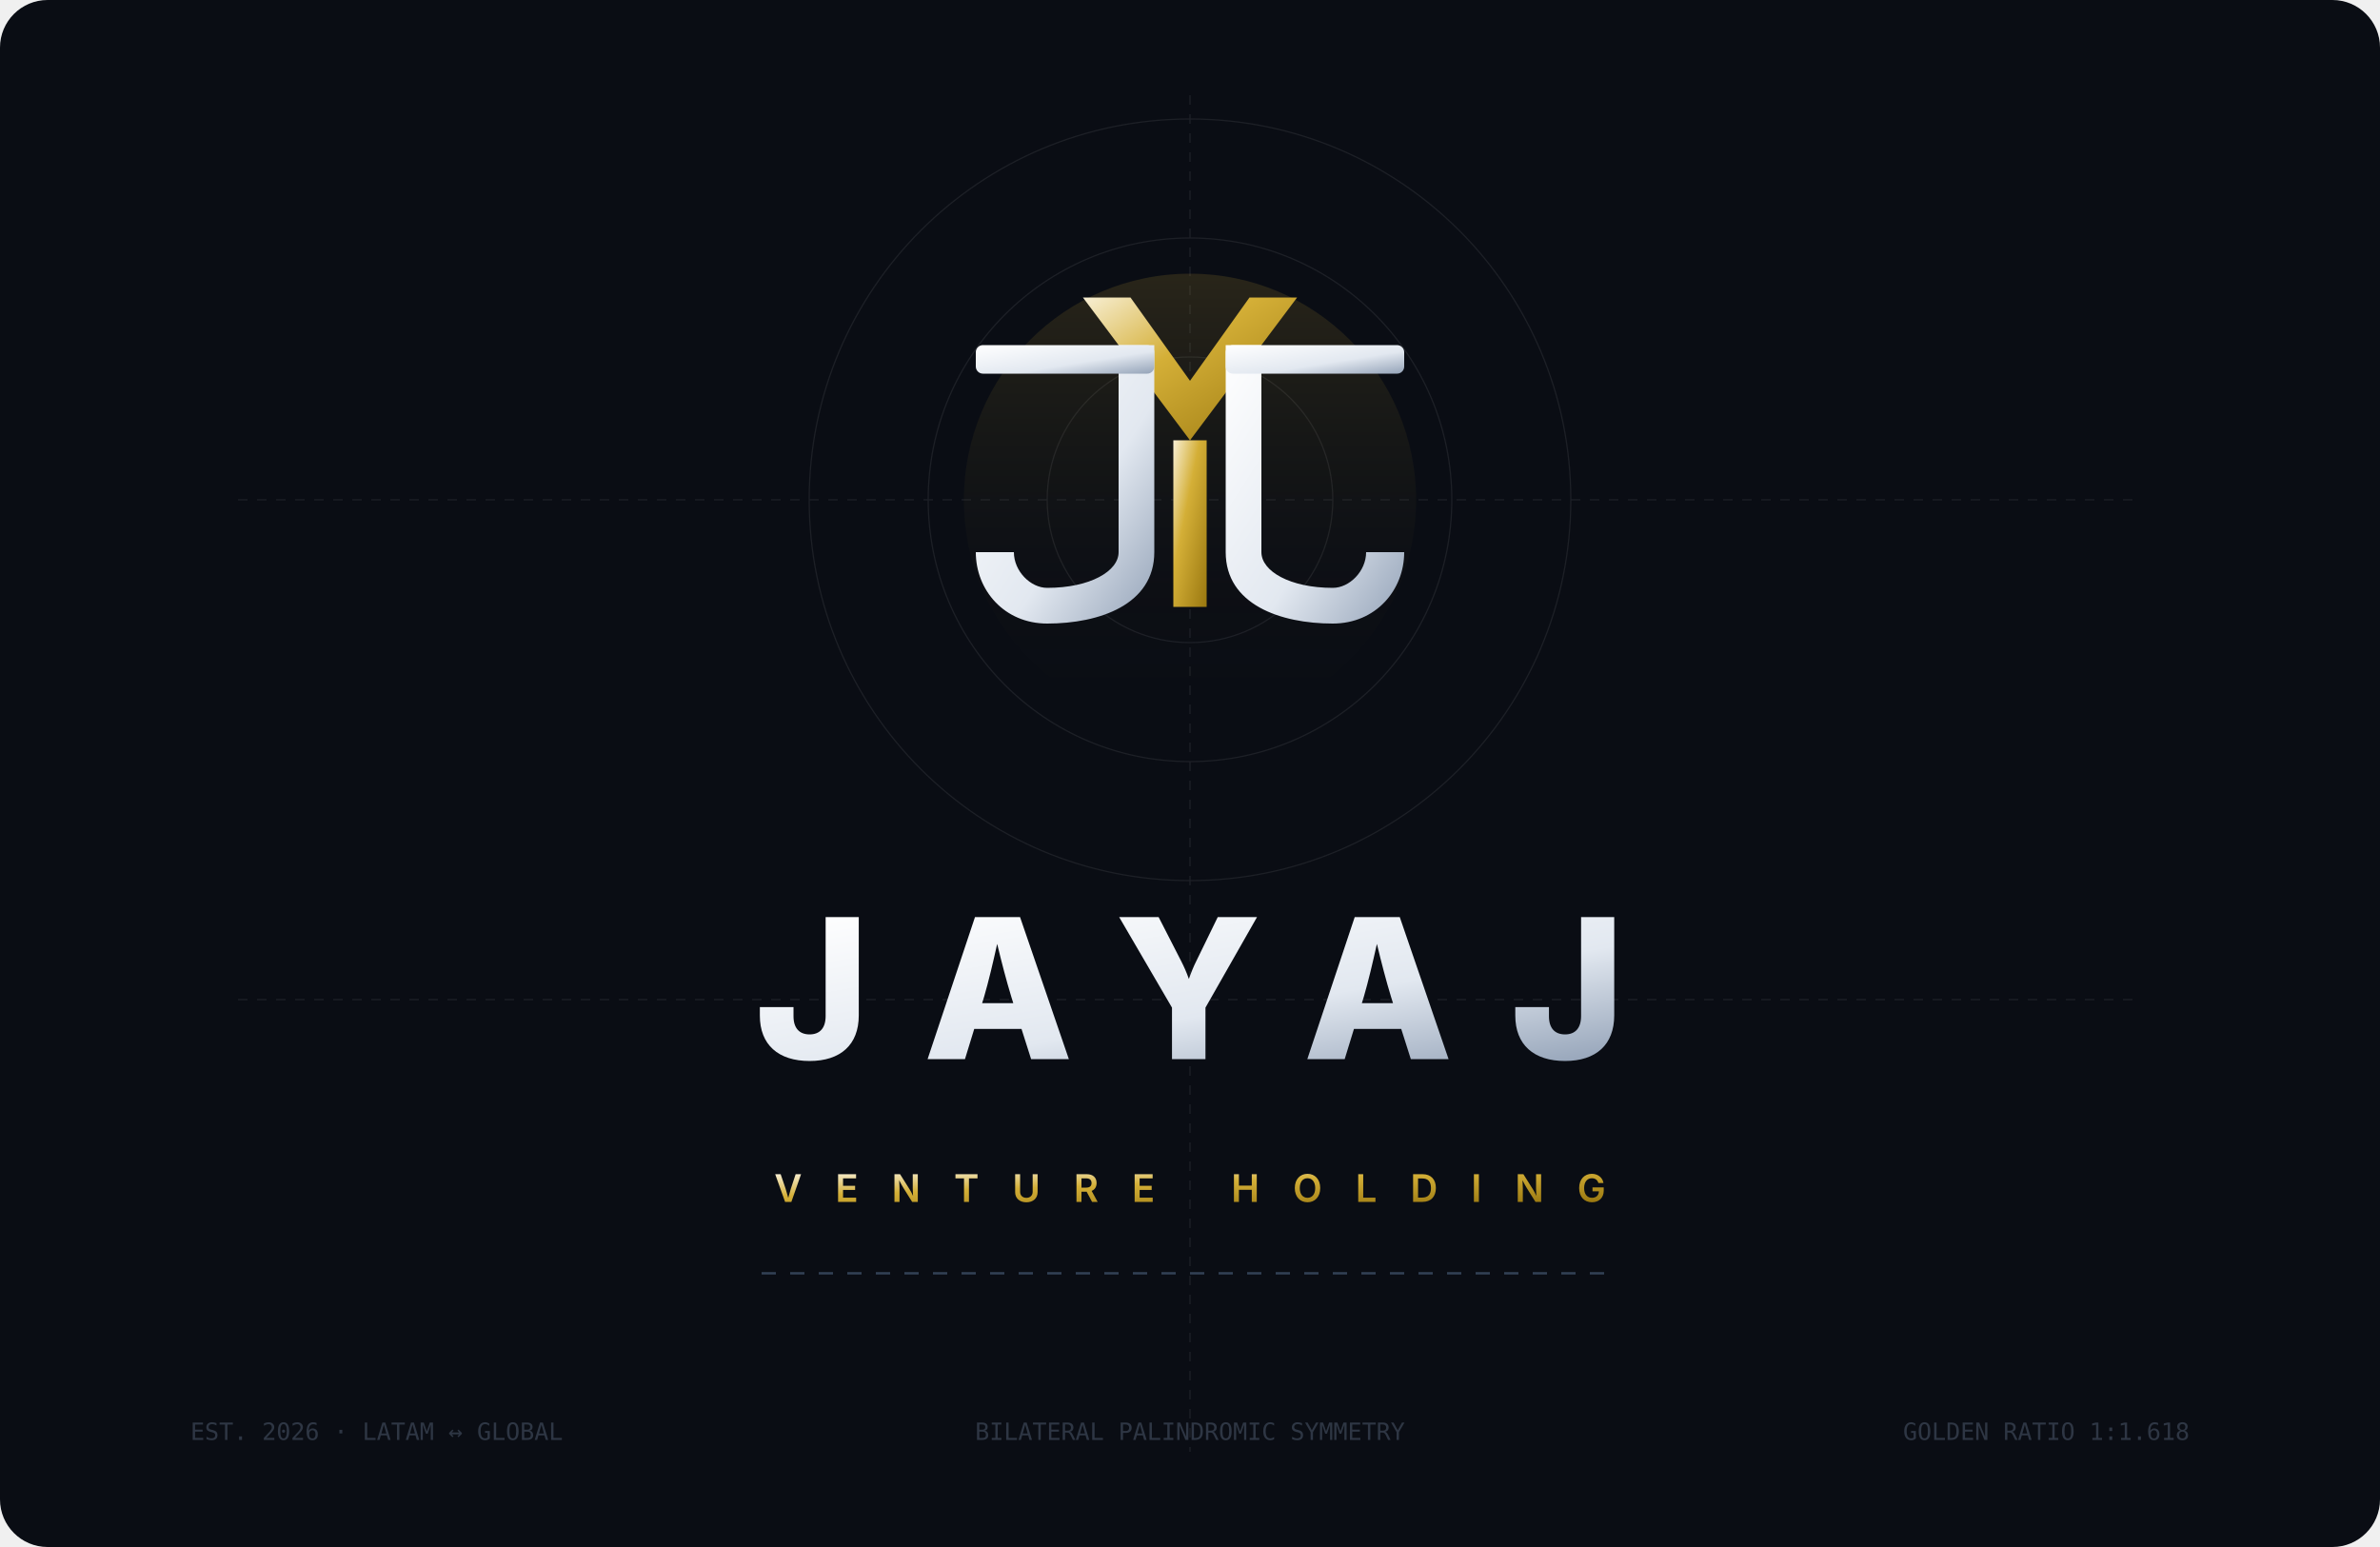
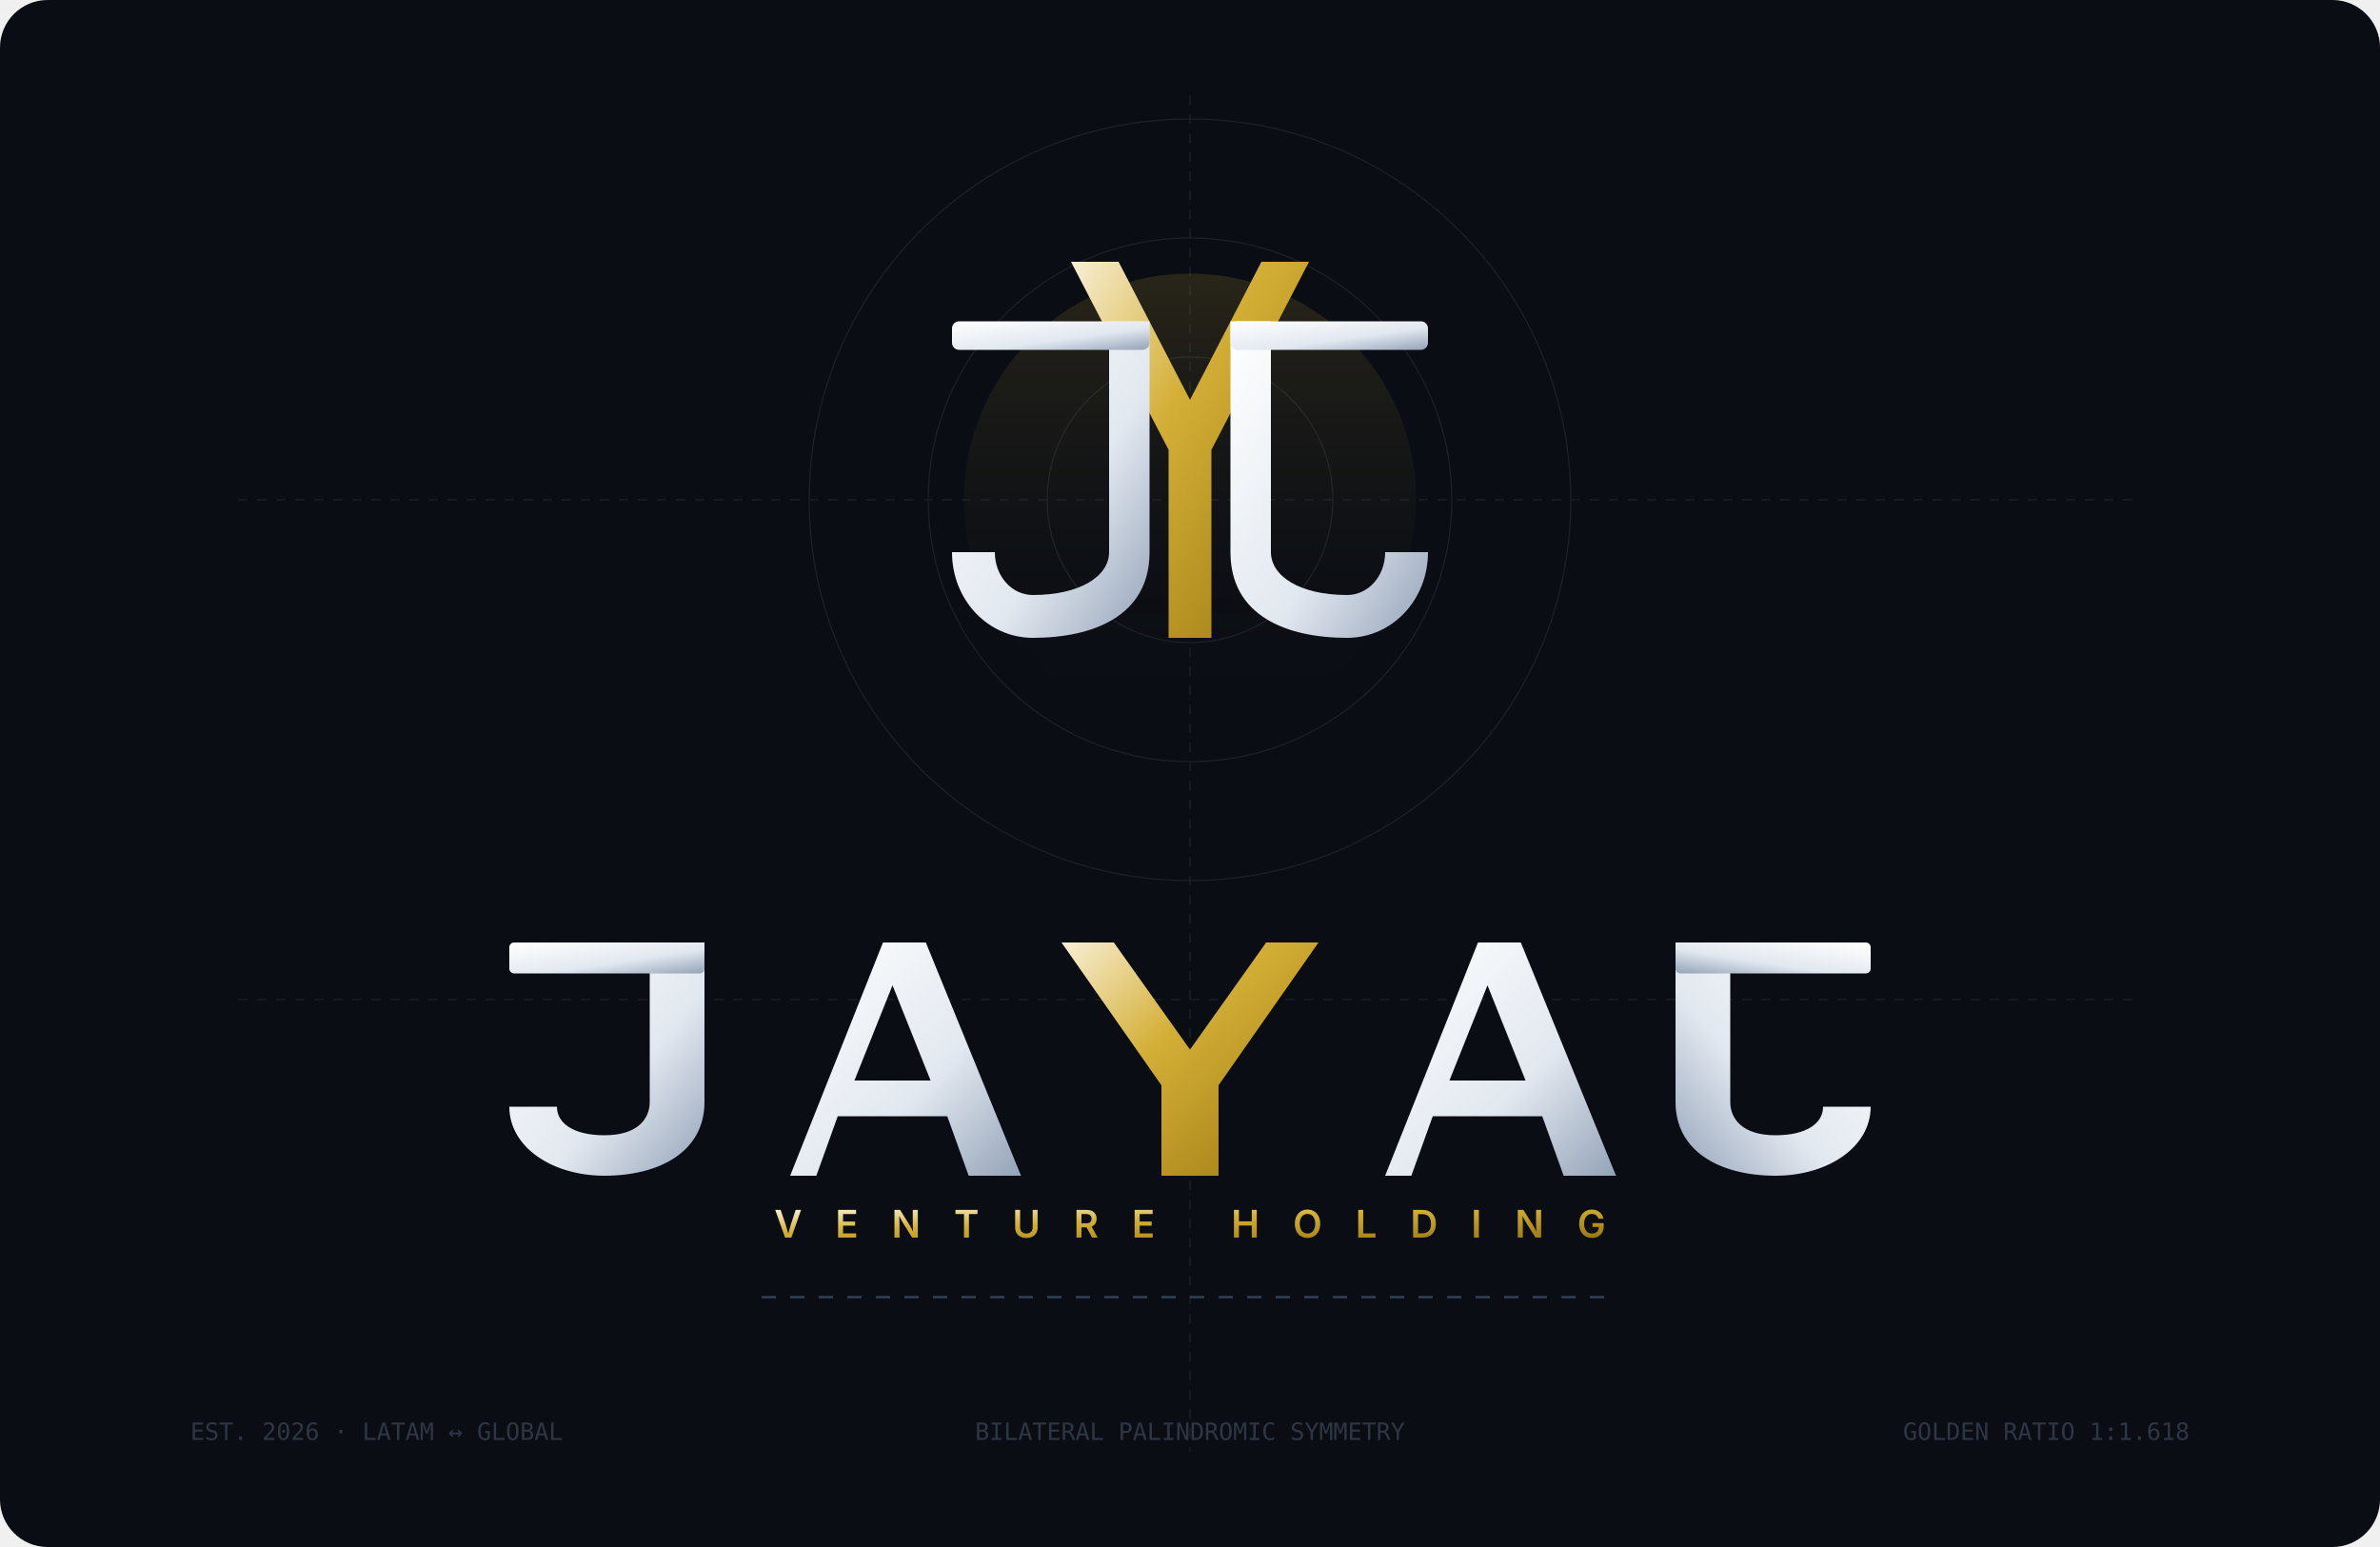
<svg xmlns="http://www.w3.org/2000/svg" viewBox="0 0 1000 650" width="100%" height="100%">
  <defs>
    <linearGradient id="jayajGold" x1="0%" y1="0%" x2="100%" y2="100%">
      <stop offset="0%" stop-color="#F8EFD4" />
      <stop offset="40%" stop-color="#D4AF37" />
      <stop offset="100%" stop-color="#9A7810" />
    </linearGradient>
    <linearGradient id="jayajPlatinum" x1="0%" y1="0%" x2="100%" y2="100%">
      <stop offset="0%" stop-color="#FFFFFF" />
      <stop offset="60%" stop-color="#E2E8F0" />
      <stop offset="100%" stop-color="#94A3B8" />
    </linearGradient>
    <linearGradient id="glowEffect" x1="0%" y1="0%" x2="0%" y2="100%">
      <stop offset="0%" stop-color="#D4AF37" stop-opacity="0.15" />
      <stop offset="100%" stop-color="#0A0D14" stop-opacity="0" />
    </linearGradient>
  </defs>
  <rect width="1000" height="650" fill="#0A0D14" rx="20" />
  <g opacity="0.08" stroke="#FFFFFF" stroke-width="0.5">
    <line x1="500" y1="40" x2="500" y2="610" stroke-dasharray="4 4" />
    <line x1="100" y1="210" x2="900" y2="210" stroke-dasharray="4 4" />
    <line x1="100" y1="420" x2="900" y2="420" stroke-dasharray="4 4" />
    <circle cx="500" cy="210" r="160" fill="none" />
    <circle cx="500" cy="210" r="110" fill="none" />
    <circle cx="500" cy="210" r="60" fill="none" />
  </g>
  <g transform="translate(500, 210)">
    <circle cx="0" cy="0" r="95" fill="url(#glowEffect)" />
-     <path d="M -45,-85 L 0,-25 L 45,-85 L 25,-85 L 0,-50 L -25,-85 Z" fill="url(#jayajGold)" />
-     <path d="M -7,-25 L 7,-25 L 7,45 L -7,45 Z" fill="url(#jayajGold)" />
-     <path d="M -30,-65 L -15,-65 L -15,22 C -15,44 -38,52 -60,52 C -78,52 -90,38 -90,22 L -74,22 C -74,30 -67,37 -60,37 C -42,37 -30,30 -30,22 Z" fill="url(#jayajPlatinum)" />
-     <rect x="-90" y="-65" width="75" height="12" rx="3" fill="url(#jayajPlatinum)" />
-     <path d="M 30,-65 L 15,-65 L 15,22 C 15,44 38,52 60,52 C 78,52 90,38 90,22 L 74,22 C 74,30 67,37 60,37 C 42,37 30,30 30,22 Z" fill="url(#jayajPlatinum)" />
-     <rect x="15" y="-65" width="75" height="12" rx="3" fill="url(#jayajPlatinum)" />
+     <path d="M -50,-100 L -9,-21 L -9,58 L 9,58 L 9,-21 L 50,-100 L 30,-100 L 0,-42 L -30,-100 Z" fill="url(#jayajGold)" />
+     <path d="M -34,-75 L -17,-75 L -17,22 C -17,49 -41,58 -66,58 C -85,58 -100,42 -100,22 L -82,22 C -82,32 -75,40 -66,40 C -46,40 -34,32 -34,22 Z" fill="url(#jayajPlatinum)" />
+     <rect x="-100" y="-75" width="83" height="12" rx="3" fill="url(#jayajPlatinum)" />
+     <path d="M 34,-75 L 17,-75 L 17,22 C 17,49 41,58 66,58 C 85,58 100,42 100,22 L 82,22 C 82,32 75,40 66,40 C 46,40 34,32 34,22 Z" fill="url(#jayajPlatinum)" />
+     <rect x="17" y="-75" width="83" height="12" rx="3" fill="url(#jayajPlatinum)" />
  </g>
-   <text x="500" y="445" text-anchor="middle" font-family="'Inter', 'Montserrat', -apple-system, sans-serif" font-size="82" font-weight="800" letter-spacing="24" fill="url(#jayajPlatinum)">
-     JAYAJ
-   </text>
-   <text x="500" y="505" text-anchor="middle" font-family="'JetBrains Mono', 'SF Pro Text', monospace" font-size="16" font-weight="600" letter-spacing="14" fill="url(#jayajGold)">
+   <g transform="translate(500, 445)">
+     <g transform="translate(-250, 0)">
+       <path d="M 23,-49 L 46,-49 L 46,18 C 46,39 27,49 4,49 C -18,49 -36,37 -36,20 L -16,20 C -16,27 -9,32 4,32 C 18,32 23,25 23,18 Z" fill="url(#jayajPlatinum)" />
+       <rect x="-36" y="-49" width="82" height="13" rx="2" fill="url(#jayajPlatinum)" />
+     </g>
+     <g transform="translate(-125, 0)">
+       <path d="M -43,49 L -4,-49 L 14,-49 L 54,49 L 32,49 L 23,24 L -23,24 L -32,49 Z M -16,9 L 16,9 L 0,-31 Z" fill="url(#jayajPlatinum)" />
+     </g>
+     <g transform="translate(0, 0)">
+       <path d="M -32,-49 L 0,-4 L 32,-49 L 54,-49 L 12,11 L 12,49 L -12,49 L -12,11 L -54,-49 Z" fill="url(#jayajGold)" />
+     </g>
+     <g transform="translate(125, 0)">
+       <path d="M -43,49 L -4,-49 L 14,-49 L 54,49 L 32,49 L 23,24 L -23,24 L -32,49 Z M -16,9 L 16,9 L 0,-31 Z" fill="url(#jayajPlatinum)" />
+     </g>
+     <g transform="translate(250, 0) scale(-1, 1)">
+       <path d="M 23,-49 L 46,-49 L 46,18 C 46,39 27,49 4,49 C -18,49 -36,37 -36,20 L -16,20 C -16,27 -9,32 4,32 C 18,32 23,25 23,18 Z" fill="url(#jayajPlatinum)" />
+       <rect x="-36" y="-49" width="82" height="13" rx="2" fill="url(#jayajPlatinum)" />
+     </g>
+   </g>
+   <text x="500" y="520" text-anchor="middle" font-family="'JetBrains Mono', 'SF Pro Text', monospace" font-size="16" font-weight="600" letter-spacing="14" fill="url(#jayajGold)">
    VENTURE HOLDING
  </text>
  <g opacity="0.4" font-family="'JetBrains Mono', monospace" font-size="10" fill="#64748B">
    <text x="80" y="605">EST. 2026 · LATAM ↔ GLOBAL</text>
    <text x="500" y="605" text-anchor="middle">BILATERAL PALINDROMIC SYMMETRY</text>
    <text x="920" y="605" text-anchor="end">GOLDEN RATIO 1:1.618</text>
  </g>
-   <line x1="320" y1="535" x2="680" y2="535" stroke="#334155" stroke-width="1" stroke-dasharray="6 6" />
+   <line x1="320" y1="545" x2="680" y2="545" stroke="#334155" stroke-width="1" stroke-dasharray="6 6" />
</svg>
